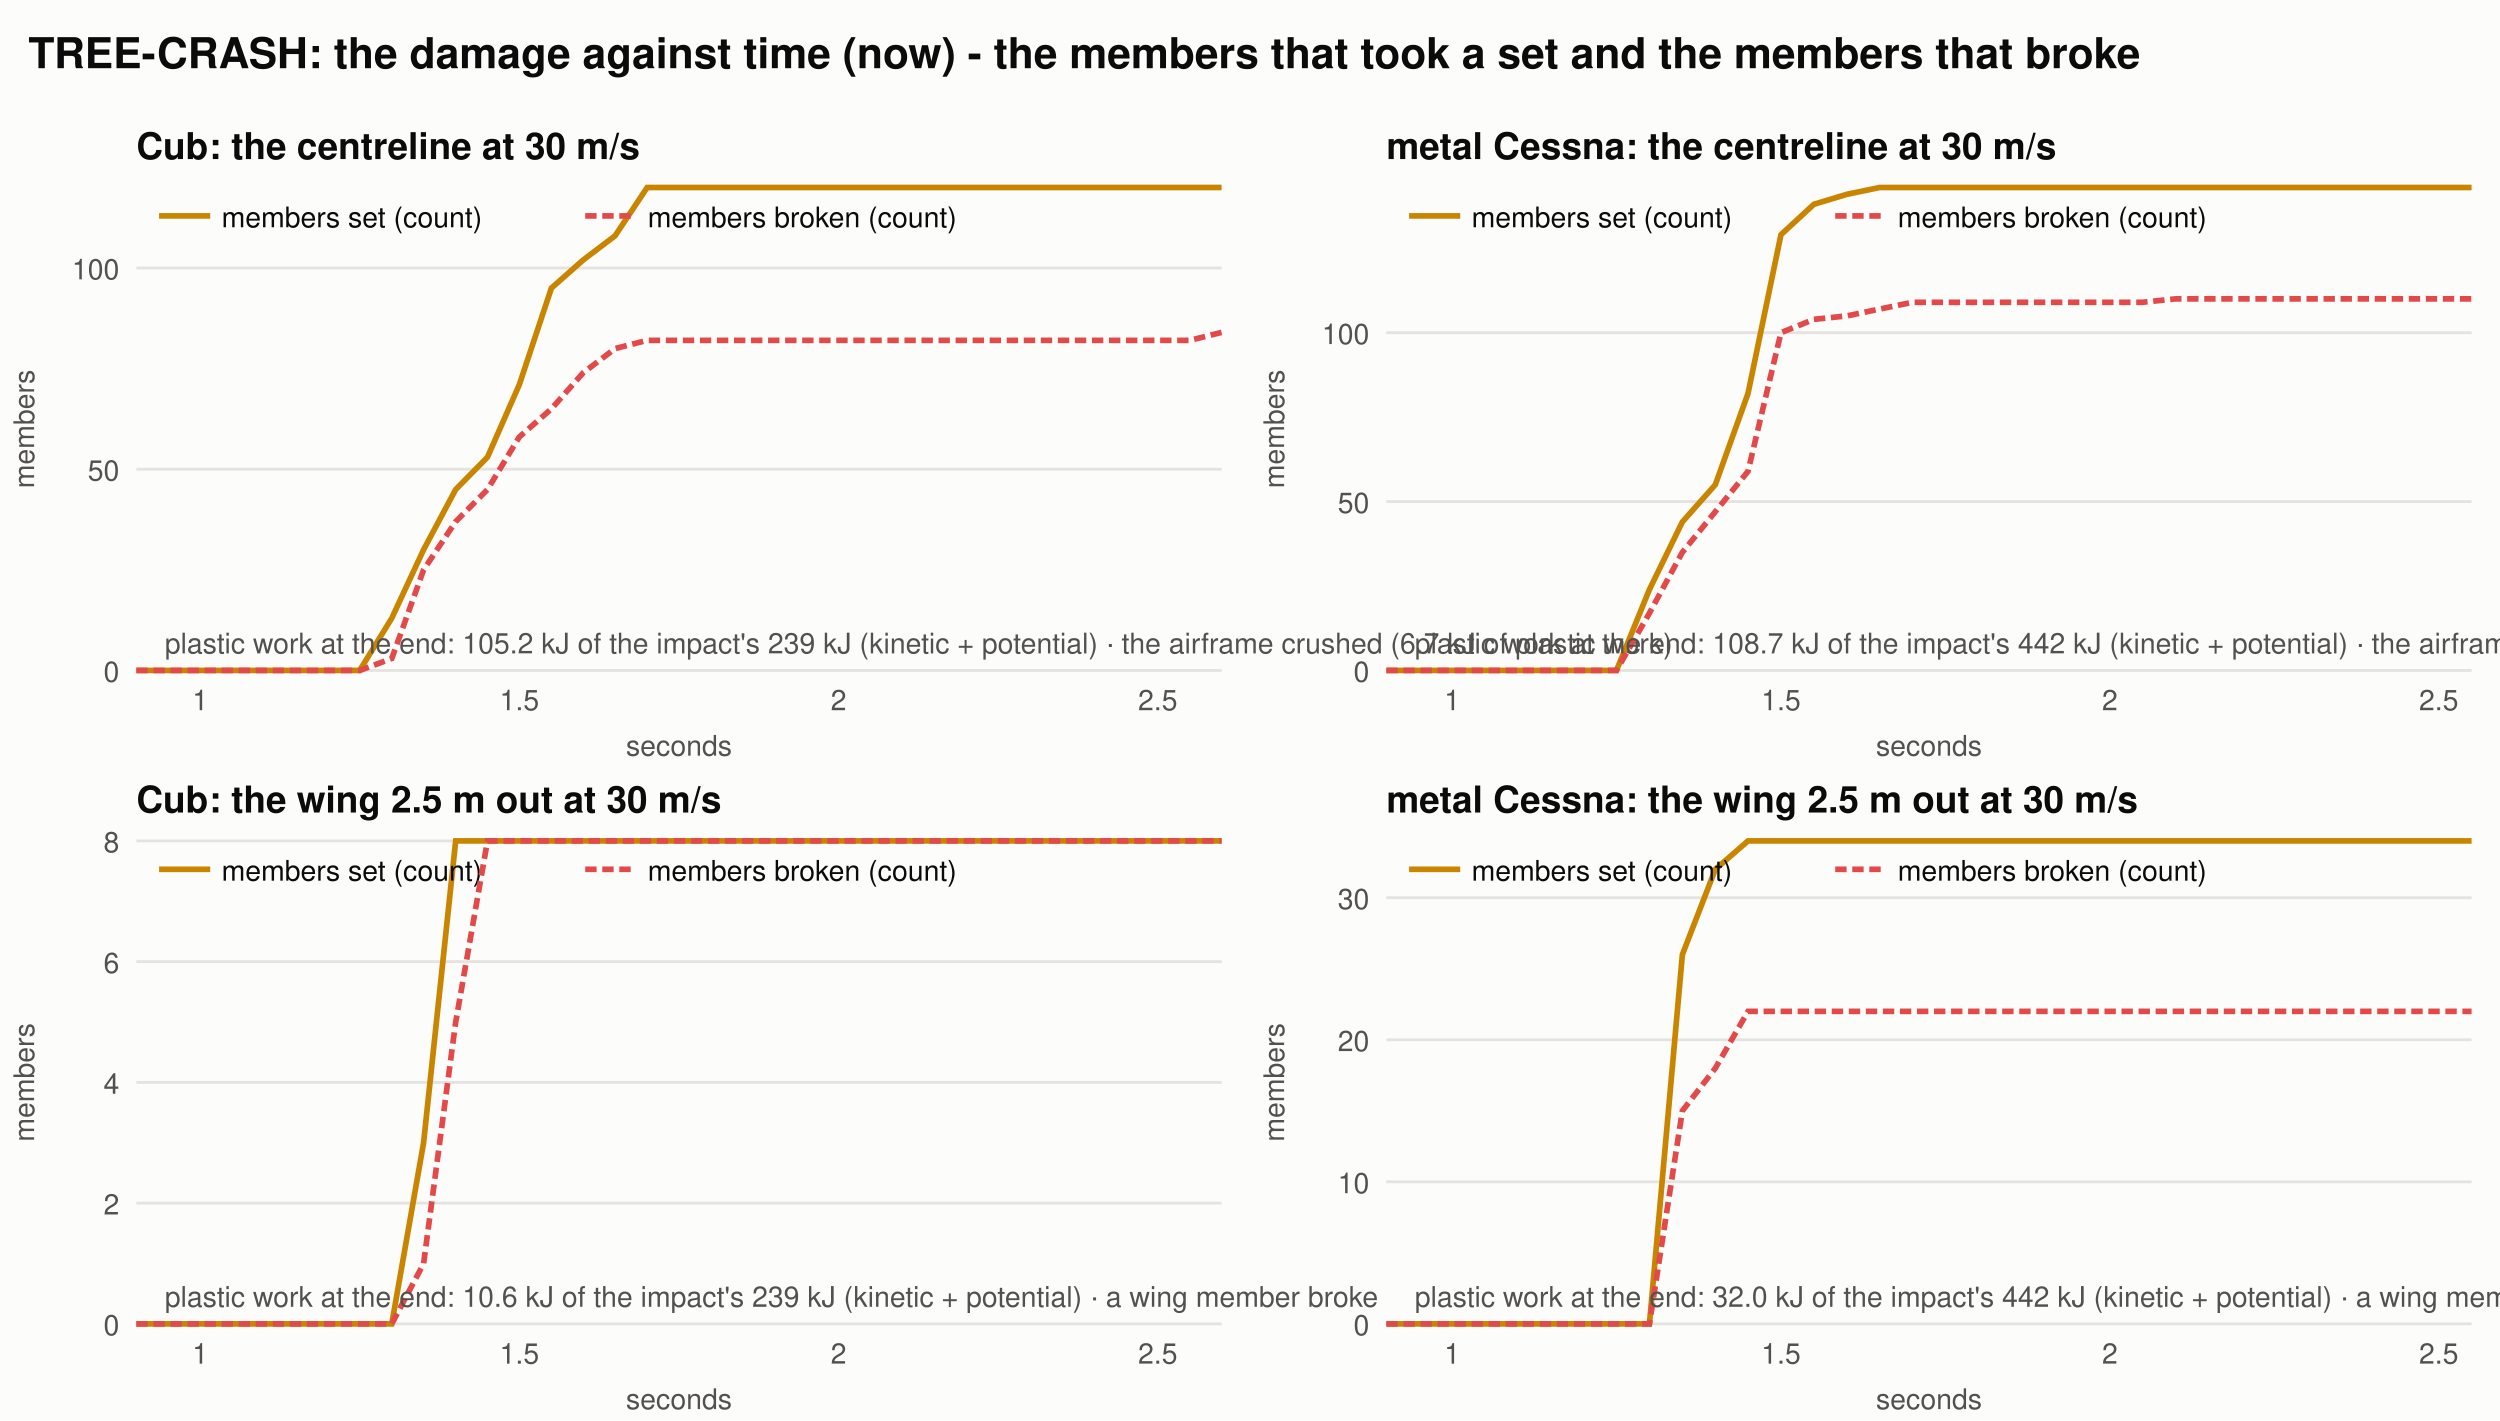
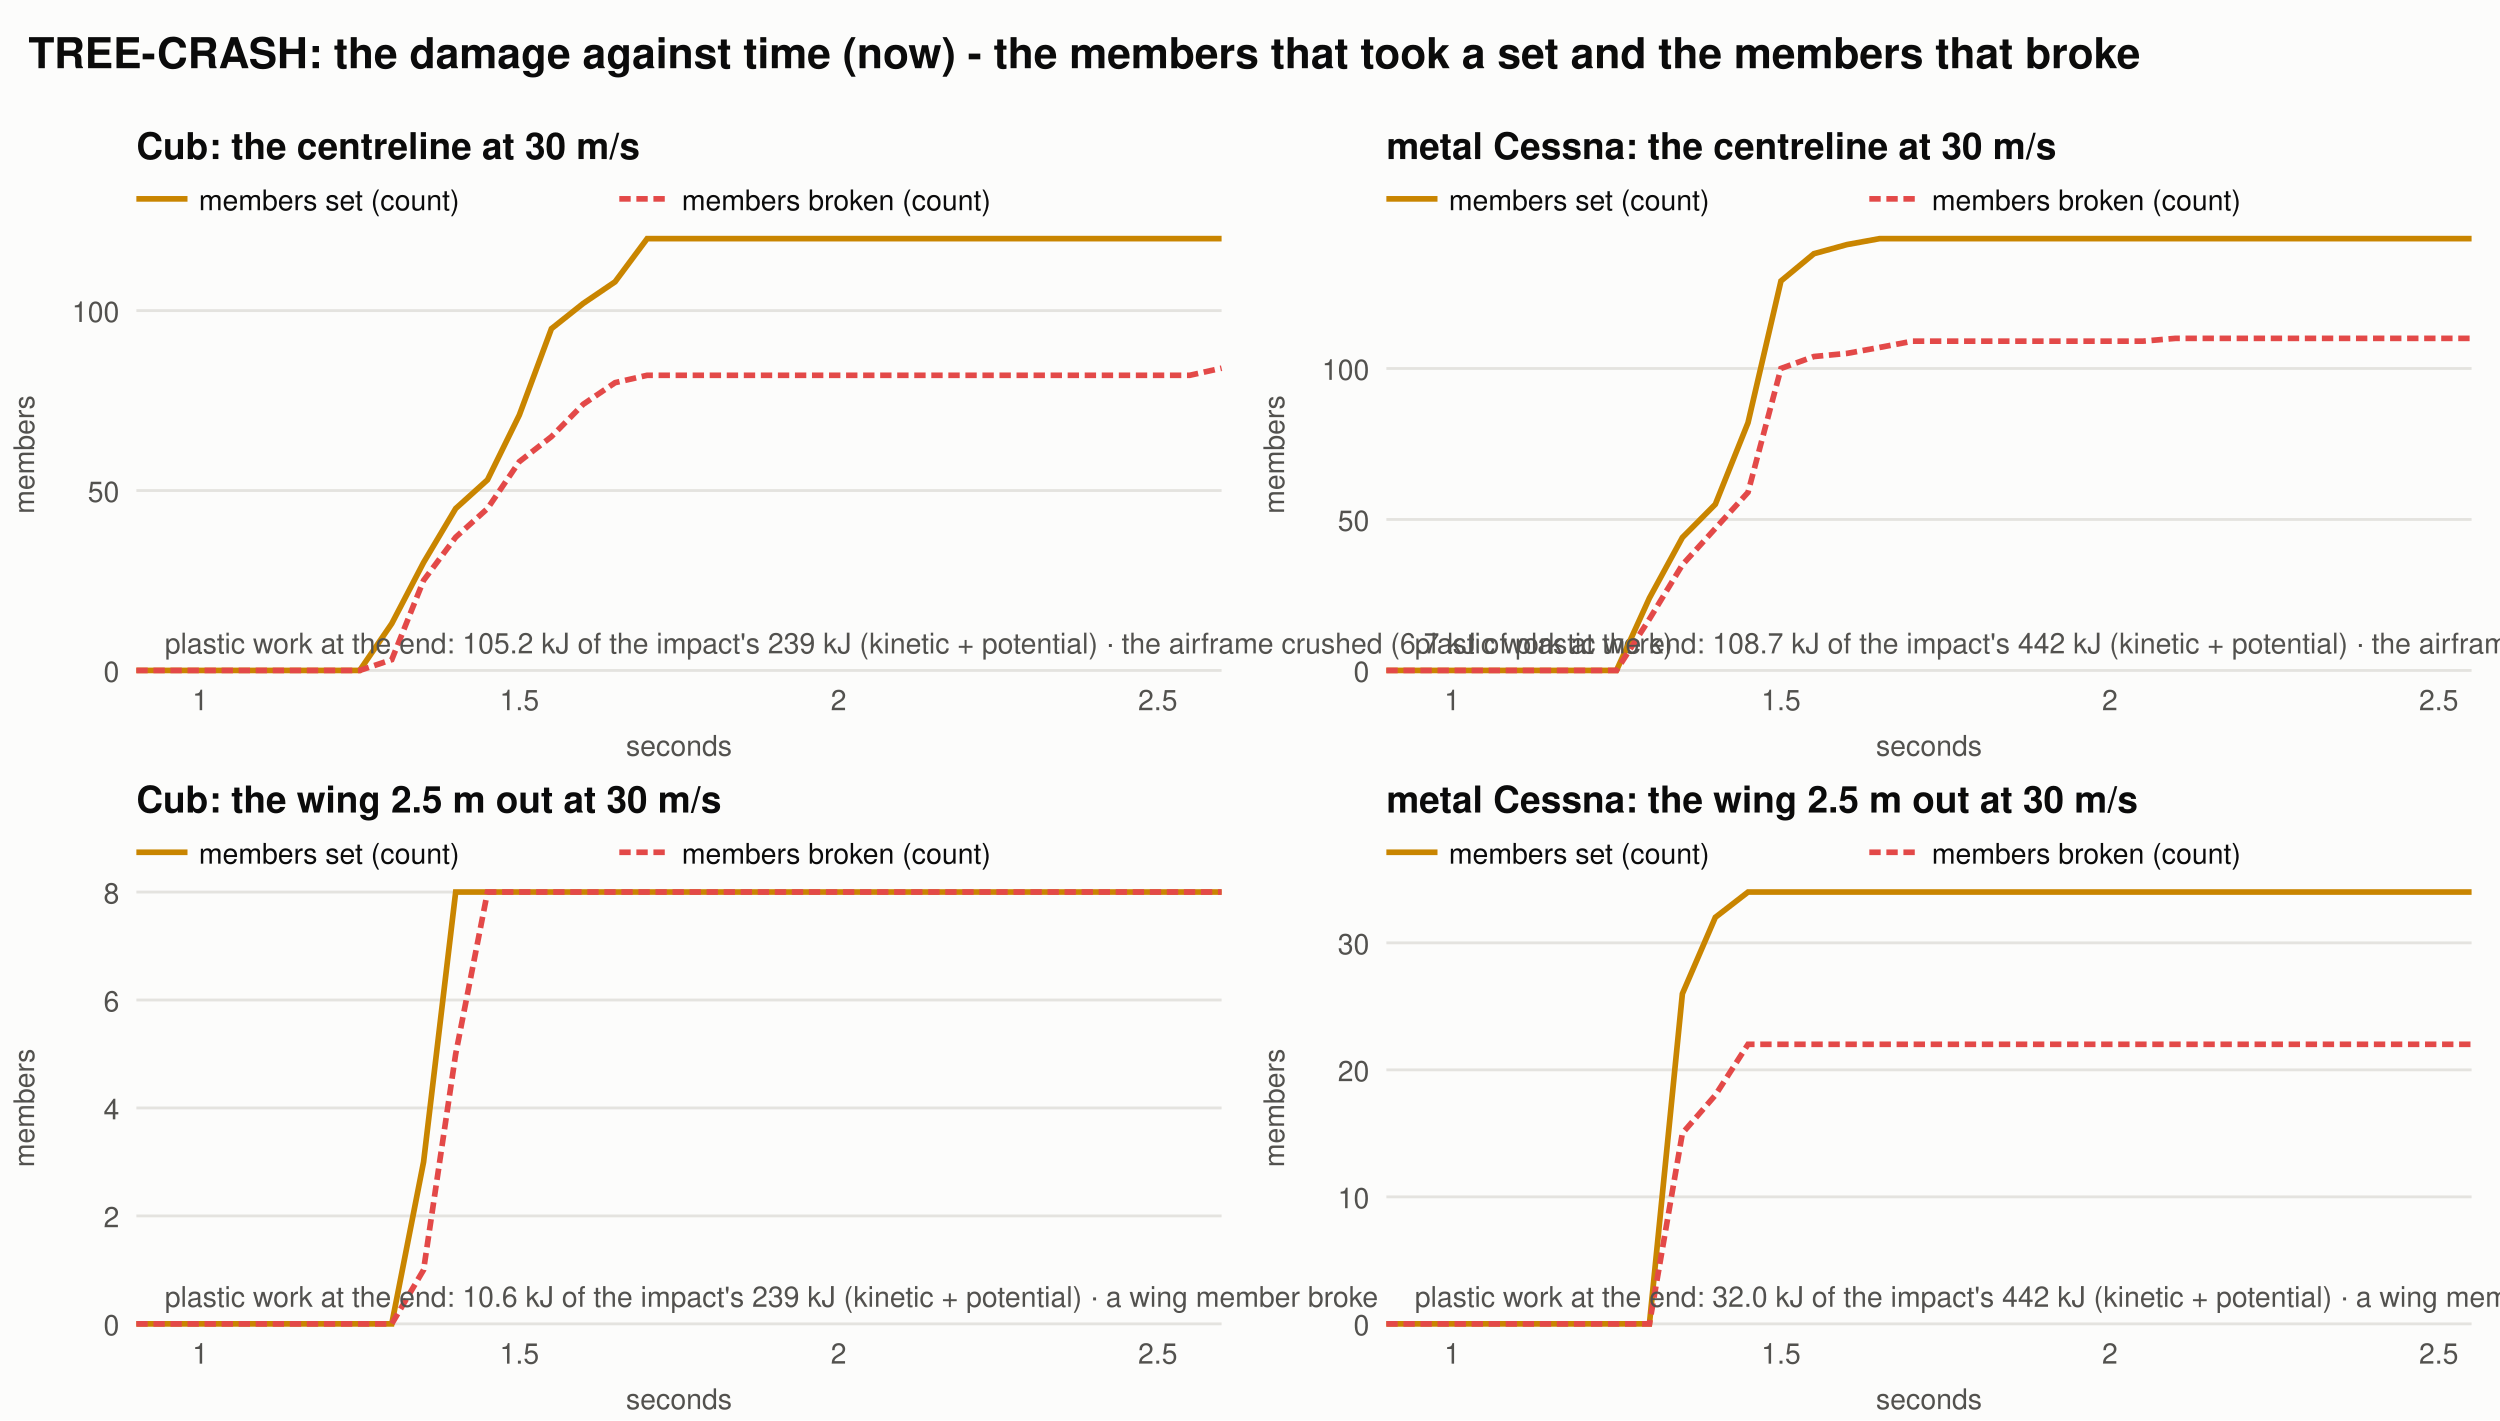
<svg xmlns="http://www.w3.org/2000/svg" width="880" height="500" viewBox="0 0 880 500" font-family="Helvetica, Arial, sans-serif">
  <rect width="880" height="500" fill="#fcfcfb" />
  <text x="10" y="24" font-size="15" font-weight="bold" fill="#0b0b0b">TREE-CRASH: the damage against time (now) - the members that took a set and the members that broke</text>
  <text x="48" y="56" font-size="13" font-weight="bold" fill="#0b0b0b">Cub: the centreline at 30 m/s</text>
  <line x1="48" x2="430" y1="236" y2="236" stroke="#e4e3df" />
  <text x="42" y="240" font-size="10" text-anchor="end" fill="#52514e">0</text>
-   <line x1="48" x2="430" y1="165.167" y2="165.167" stroke="#e4e3df" />
-   <text x="42" y="169.167" font-size="10" text-anchor="end" fill="#52514e">50</text>
-   <line x1="48" x2="430" y1="94.333" y2="94.333" stroke="#e4e3df" />
-   <text x="42" y="98.333" font-size="10" text-anchor="end" fill="#52514e">100</text>
+   <line x1="48" x2="430" y1="172.667" y2="172.667" stroke="#e4e3df" />
+   <text x="42" y="176.667" font-size="10" text-anchor="end" fill="#52514e">50</text>
+   <line x1="48" x2="430" y1="109.333" y2="109.333" stroke="#e4e3df" />
+   <text x="42" y="113.333" font-size="10" text-anchor="end" fill="#52514e">100</text>
  <text x="70.471" y="250" font-size="10" text-anchor="middle" fill="#52514e">1</text>
  <text x="182.824" y="250" font-size="10" text-anchor="middle" fill="#52514e">1.5</text>
  <text x="295.176" y="250" font-size="10" text-anchor="middle" fill="#52514e">2</text>
  <text x="407.529" y="250" font-size="10" text-anchor="middle" fill="#52514e">2.5</text>
  <text x="239" y="266" font-size="10" text-anchor="middle" fill="#52514e">seconds</text>
-   <text x="12" y="151" font-size="10" text-anchor="middle" fill="#52514e" transform="rotate(-90 12 151)">members</text>
-   <polyline fill="none" stroke="#c98500" stroke-width="2" points="48.0,236.0 59.2,236.0 70.5,236.0 81.7,236.0 92.9,236.0 104.2,236.0 115.4,236.0 126.6,236.0 137.9,217.6 149.1,193.5 160.4,172.3 171.6,160.9 182.8,135.4 194.1,101.4 205.3,91.5 216.5,83.0 227.8,66.0 239.0,66.0 250.2,66.0 261.5,66.0 272.7,66.0 283.9,66.0 295.2,66.0 306.4,66.0 317.6,66.0 328.9,66.0 340.1,66.0 351.4,66.0 362.6,66.0 373.8,66.0 385.1,66.0 396.3,66.0 407.5,66.0 418.8,66.0 430.0,66.0" />
-   <line x1="56" x2="74" y1="76" y2="76" stroke="#c98500" stroke-width="2" />
-   <text x="78" y="80" font-size="10" fill="#0b0b0b">members set (count)</text>
-   <polyline fill="none" stroke="#e34948" stroke-width="2" stroke-dasharray="4 2" points="48.0,236.0 59.2,236.0 70.5,236.0 81.7,236.0 92.9,236.0 104.2,236.0 115.4,236.0 126.6,236.0 137.9,231.8 149.1,200.6 160.4,183.6 171.6,172.3 182.8,153.8 194.1,143.9 205.3,131.2 216.5,122.7 227.8,119.8 239.0,119.8 250.2,119.8 261.5,119.8 272.7,119.8 283.9,119.8 295.2,119.8 306.4,119.8 317.6,119.8 328.9,119.8 340.1,119.8 351.4,119.8 362.6,119.8 373.8,119.8 385.1,119.8 396.3,119.8 407.5,119.8 418.8,119.8 430.0,117.0" />
-   <line x1="206" x2="224" y1="76" y2="76" stroke="#e34948" stroke-width="2" stroke-dasharray="4 2" />
-   <text x="228" y="80" font-size="10" fill="#0b0b0b">members broken (count)</text>
+   <text x="12" y="160" font-size="10" text-anchor="middle" fill="#52514e" transform="rotate(-90 12 160)">members</text>
+   <polyline fill="none" stroke="#c98500" stroke-width="2" points="48.0,236.0 59.2,236.0 70.5,236.0 81.7,236.0 92.9,236.0 104.2,236.0 115.4,236.0 126.6,236.0 137.9,219.5 149.1,198.0 160.4,179.0 171.6,168.9 182.8,146.1 194.1,115.7 205.3,106.8 216.5,99.2 227.8,84.0 239.0,84.0 250.2,84.0 261.5,84.0 272.7,84.0 283.9,84.0 295.2,84.0 306.4,84.0 317.6,84.0 328.9,84.0 340.1,84.0 351.4,84.0 362.6,84.0 373.8,84.0 385.1,84.0 396.3,84.0 407.5,84.0 418.8,84.0 430.0,84.0" />
+   <line x1="48" x2="66" y1="70" y2="70" stroke="#c98500" stroke-width="2" />
+   <text x="70" y="74" font-size="10" fill="#0b0b0b">members set (count)</text>
+   <polyline fill="none" stroke="#e34948" stroke-width="2" stroke-dasharray="4 2" points="48.0,236.0 59.2,236.0 70.5,236.0 81.7,236.0 92.9,236.0 104.2,236.0 115.4,236.0 126.6,236.0 137.9,232.2 149.1,204.3 160.4,189.1 171.6,179.0 182.8,162.5 194.1,153.7 205.3,142.3 216.5,134.7 227.8,132.1 239.0,132.1 250.2,132.1 261.5,132.1 272.7,132.1 283.9,132.1 295.2,132.1 306.4,132.1 317.6,132.1 328.9,132.1 340.1,132.1 351.4,132.1 362.6,132.1 373.8,132.1 385.1,132.1 396.3,132.1 407.5,132.1 418.8,132.1 430.0,129.6" />
+   <line x1="218" x2="236" y1="70" y2="70" stroke="#e34948" stroke-width="2" stroke-dasharray="4 2" />
+   <text x="240" y="74" font-size="10" fill="#0b0b0b">members broken (count)</text>
  <text x="58" y="230" font-size="10" fill="#52514e">plastic work at the end: 105.2 kJ of the impact's 239 kJ (kinetic + potential) · the airframe crushed (6.7 kJ of plastic work)</text>
  <text x="488" y="56" font-size="13" font-weight="bold" fill="#0b0b0b">metal Cessna: the centreline at 30 m/s</text>
  <line x1="488" x2="870" y1="236" y2="236" stroke="#e4e3df" />
  <text x="482" y="240" font-size="10" text-anchor="end" fill="#52514e">0</text>
-   <line x1="488" x2="870" y1="176.559" y2="176.559" stroke="#e4e3df" />
-   <text x="482" y="180.559" font-size="10" text-anchor="end" fill="#52514e">50</text>
-   <line x1="488" x2="870" y1="117.119" y2="117.119" stroke="#e4e3df" />
-   <text x="482" y="121.119" font-size="10" text-anchor="end" fill="#52514e">100</text>
+   <line x1="488" x2="870" y1="182.853" y2="182.853" stroke="#e4e3df" />
+   <text x="482" y="186.853" font-size="10" text-anchor="end" fill="#52514e">50</text>
+   <line x1="488" x2="870" y1="129.706" y2="129.706" stroke="#e4e3df" />
+   <text x="482" y="133.706" font-size="10" text-anchor="end" fill="#52514e">100</text>
  <text x="511.152" y="250" font-size="10" text-anchor="middle" fill="#52514e">1</text>
  <text x="626.909" y="250" font-size="10" text-anchor="middle" fill="#52514e">1.5</text>
  <text x="742.667" y="250" font-size="10" text-anchor="middle" fill="#52514e">2</text>
  <text x="858.424" y="250" font-size="10" text-anchor="middle" fill="#52514e">2.5</text>
  <text x="679" y="266" font-size="10" text-anchor="middle" fill="#52514e">seconds</text>
-   <text x="452" y="151" font-size="10" text-anchor="middle" fill="#52514e" transform="rotate(-90 452 151)">members</text>
-   <polyline fill="none" stroke="#c98500" stroke-width="2" points="488.0,236.0 499.6,236.0 511.2,236.0 522.7,236.0 534.3,236.0 545.9,236.0 557.5,236.0 569.0,236.0 580.6,207.5 592.2,183.7 603.8,170.6 615.3,138.5 626.9,82.6 638.5,71.9 650.1,68.4 661.6,66.0 673.2,66.0 684.8,66.0 696.4,66.0 707.9,66.0 719.5,66.0 731.1,66.0 742.7,66.0 754.2,66.0 765.8,66.0 777.4,66.0 789.0,66.0 800.5,66.0 812.1,66.0 823.7,66.0 835.3,66.0 846.8,66.0 858.4,66.0 870.0,66.0" />
-   <line x1="496" x2="514" y1="76" y2="76" stroke="#c98500" stroke-width="2" />
-   <text x="518" y="80" font-size="10" fill="#0b0b0b">members set (count)</text>
-   <polyline fill="none" stroke="#e34948" stroke-width="2" stroke-dasharray="4 2" points="488.0,236.0 499.6,236.0 511.2,236.0 522.7,236.0 534.3,236.0 545.9,236.0 557.5,236.0 569.0,236.0 580.6,215.8 592.2,194.4 603.8,180.1 615.3,165.9 626.9,117.1 638.5,112.4 650.1,111.2 661.6,108.8 673.2,106.4 684.8,106.4 696.4,106.4 707.9,106.4 719.5,106.4 731.1,106.4 742.7,106.4 754.2,106.4 765.8,105.2 777.4,105.2 789.0,105.2 800.5,105.2 812.1,105.2 823.7,105.2 835.3,105.2 846.8,105.2 858.4,105.2 870.0,105.2" />
-   <line x1="646" x2="664" y1="76" y2="76" stroke="#e34948" stroke-width="2" stroke-dasharray="4 2" />
-   <text x="668" y="80" font-size="10" fill="#0b0b0b">members broken (count)</text>
+   <text x="452" y="160" font-size="10" text-anchor="middle" fill="#52514e" transform="rotate(-90 452 160)">members</text>
+   <polyline fill="none" stroke="#c98500" stroke-width="2" points="488.0,236.0 499.6,236.0 511.2,236.0 522.7,236.0 534.3,236.0 545.9,236.0 557.5,236.0 569.0,236.0 580.6,210.5 592.2,189.2 603.8,177.5 615.3,148.8 626.9,98.9 638.5,89.3 650.1,86.1 661.6,84.0 673.2,84.0 684.8,84.0 696.4,84.0 707.9,84.0 719.5,84.0 731.1,84.0 742.7,84.0 754.2,84.0 765.8,84.0 777.4,84.0 789.0,84.0 800.5,84.0 812.1,84.0 823.7,84.0 835.3,84.0 846.8,84.0 858.4,84.0 870.0,84.0" />
+   <line x1="488" x2="506" y1="70" y2="70" stroke="#c98500" stroke-width="2" />
+   <text x="510" y="74" font-size="10" fill="#0b0b0b">members set (count)</text>
+   <polyline fill="none" stroke="#e34948" stroke-width="2" stroke-dasharray="4 2" points="488.0,236.0 499.6,236.0 511.2,236.0 522.7,236.0 534.3,236.0 545.9,236.0 557.5,236.0 569.0,236.0 580.6,217.9 592.2,198.8 603.8,186.0 615.3,173.3 626.9,129.7 638.5,125.5 650.1,124.4 661.6,122.3 673.2,120.1 684.8,120.1 696.4,120.1 707.9,120.1 719.5,120.1 731.1,120.1 742.7,120.1 754.2,120.1 765.8,119.1 777.4,119.1 789.0,119.1 800.5,119.1 812.1,119.1 823.7,119.1 835.3,119.1 846.8,119.1 858.4,119.1 870.0,119.1" />
+   <line x1="658" x2="676" y1="70" y2="70" stroke="#e34948" stroke-width="2" stroke-dasharray="4 2" />
+   <text x="680" y="74" font-size="10" fill="#0b0b0b">members broken (count)</text>
  <text x="498" y="230" font-size="10" fill="#52514e">plastic work at the end: 108.7 kJ of the impact's 442 kJ (kinetic + potential) · the airframe crushed (4.8 kJ of plastic work)</text>
  <text x="48" y="286" font-size="13" font-weight="bold" fill="#0b0b0b">Cub: the wing 2.5 m out at 30 m/s</text>
  <line x1="48" x2="430" y1="466" y2="466" stroke="#e4e3df" />
  <text x="42" y="470" font-size="10" text-anchor="end" fill="#52514e">0</text>
-   <line x1="48" x2="430" y1="423.5" y2="423.5" stroke="#e4e3df" />
-   <text x="42" y="427.5" font-size="10" text-anchor="end" fill="#52514e">2</text>
-   <line x1="48" x2="430" y1="381" y2="381" stroke="#e4e3df" />
-   <text x="42" y="385" font-size="10" text-anchor="end" fill="#52514e">4</text>
-   <line x1="48" x2="430" y1="338.5" y2="338.5" stroke="#e4e3df" />
-   <text x="42" y="342.5" font-size="10" text-anchor="end" fill="#52514e">6</text>
-   <line x1="48" x2="430" y1="296" y2="296" stroke="#e4e3df" />
-   <text x="42" y="300" font-size="10" text-anchor="end" fill="#52514e">8</text>
+   <line x1="48" x2="430" y1="428" y2="428" stroke="#e4e3df" />
+   <text x="42" y="432" font-size="10" text-anchor="end" fill="#52514e">2</text>
+   <line x1="48" x2="430" y1="390" y2="390" stroke="#e4e3df" />
+   <text x="42" y="394" font-size="10" text-anchor="end" fill="#52514e">4</text>
+   <line x1="48" x2="430" y1="352" y2="352" stroke="#e4e3df" />
+   <text x="42" y="356" font-size="10" text-anchor="end" fill="#52514e">6</text>
+   <line x1="48" x2="430" y1="314" y2="314" stroke="#e4e3df" />
+   <text x="42" y="318" font-size="10" text-anchor="end" fill="#52514e">8</text>
  <text x="70.471" y="480" font-size="10" text-anchor="middle" fill="#52514e">1</text>
  <text x="182.824" y="480" font-size="10" text-anchor="middle" fill="#52514e">1.5</text>
  <text x="295.176" y="480" font-size="10" text-anchor="middle" fill="#52514e">2</text>
  <text x="407.529" y="480" font-size="10" text-anchor="middle" fill="#52514e">2.5</text>
  <text x="239" y="496" font-size="10" text-anchor="middle" fill="#52514e">seconds</text>
-   <text x="12" y="381" font-size="10" text-anchor="middle" fill="#52514e" transform="rotate(-90 12 381)">members</text>
-   <polyline fill="none" stroke="#c98500" stroke-width="2" points="48.0,466.0 59.2,466.0 70.5,466.0 81.7,466.0 92.9,466.0 104.2,466.0 115.4,466.0 126.6,466.0 137.9,466.0 149.1,402.3 160.4,296.0 171.6,296.0 182.8,296.0 194.1,296.0 205.3,296.0 216.5,296.0 227.8,296.0 239.0,296.0 250.2,296.0 261.5,296.0 272.7,296.0 283.9,296.0 295.2,296.0 306.4,296.0 317.6,296.0 328.9,296.0 340.1,296.0 351.4,296.0 362.6,296.0 373.8,296.0 385.1,296.0 396.3,296.0 407.5,296.0 418.8,296.0 430.0,296.0" />
-   <line x1="56" x2="74" y1="306" y2="306" stroke="#c98500" stroke-width="2" />
-   <text x="78" y="310" font-size="10" fill="#0b0b0b">members set (count)</text>
-   <polyline fill="none" stroke="#e34948" stroke-width="2" stroke-dasharray="4 2" points="48.0,466.0 59.2,466.0 70.5,466.0 81.7,466.0 92.9,466.0 104.2,466.0 115.4,466.0 126.6,466.0 137.9,466.0 149.1,444.8 160.4,359.8 171.6,296.0 182.8,296.0 194.1,296.0 205.3,296.0 216.5,296.0 227.8,296.0 239.0,296.0 250.2,296.0 261.5,296.0 272.7,296.0 283.9,296.0 295.2,296.0 306.4,296.0 317.6,296.0 328.9,296.0 340.1,296.0 351.4,296.0 362.6,296.0 373.8,296.0 385.1,296.0 396.3,296.0 407.5,296.0 418.8,296.0 430.0,296.0" />
-   <line x1="206" x2="224" y1="306" y2="306" stroke="#e34948" stroke-width="2" stroke-dasharray="4 2" />
-   <text x="228" y="310" font-size="10" fill="#0b0b0b">members broken (count)</text>
+   <text x="12" y="390" font-size="10" text-anchor="middle" fill="#52514e" transform="rotate(-90 12 390)">members</text>
+   <polyline fill="none" stroke="#c98500" stroke-width="2" points="48.0,466.0 59.2,466.0 70.5,466.0 81.7,466.0 92.9,466.0 104.2,466.0 115.4,466.0 126.6,466.0 137.9,466.0 149.1,409.0 160.4,314.0 171.6,314.0 182.8,314.0 194.1,314.0 205.3,314.0 216.5,314.0 227.8,314.0 239.0,314.0 250.2,314.0 261.5,314.0 272.7,314.0 283.9,314.0 295.2,314.0 306.4,314.0 317.6,314.0 328.9,314.0 340.1,314.0 351.4,314.0 362.6,314.0 373.8,314.0 385.1,314.0 396.3,314.0 407.5,314.0 418.8,314.0 430.0,314.0" />
+   <line x1="48" x2="66" y1="300" y2="300" stroke="#c98500" stroke-width="2" />
+   <text x="70" y="304" font-size="10" fill="#0b0b0b">members set (count)</text>
+   <polyline fill="none" stroke="#e34948" stroke-width="2" stroke-dasharray="4 2" points="48.0,466.0 59.2,466.0 70.5,466.0 81.7,466.0 92.9,466.0 104.2,466.0 115.4,466.0 126.6,466.0 137.9,466.0 149.1,447.0 160.4,371.0 171.6,314.0 182.8,314.0 194.1,314.0 205.3,314.0 216.5,314.0 227.8,314.0 239.0,314.0 250.2,314.0 261.5,314.0 272.7,314.0 283.9,314.0 295.2,314.0 306.4,314.0 317.6,314.0 328.9,314.0 340.1,314.0 351.4,314.0 362.6,314.0 373.8,314.0 385.1,314.0 396.3,314.0 407.5,314.0 418.8,314.0 430.0,314.0" />
+   <line x1="218" x2="236" y1="300" y2="300" stroke="#e34948" stroke-width="2" stroke-dasharray="4 2" />
+   <text x="240" y="304" font-size="10" fill="#0b0b0b">members broken (count)</text>
  <text x="58" y="460" font-size="10" fill="#52514e">plastic work at the end: 10.6 kJ of the impact's 239 kJ (kinetic + potential) · a wing member broke</text>
  <text x="488" y="286" font-size="13" font-weight="bold" fill="#0b0b0b">metal Cessna: the wing 2.5 m out at 30 m/s</text>
  <line x1="488" x2="870" y1="466" y2="466" stroke="#e4e3df" />
  <text x="482" y="470" font-size="10" text-anchor="end" fill="#52514e">0</text>
-   <line x1="488" x2="870" y1="416" y2="416" stroke="#e4e3df" />
-   <text x="482" y="420" font-size="10" text-anchor="end" fill="#52514e">10</text>
-   <line x1="488" x2="870" y1="366" y2="366" stroke="#e4e3df" />
-   <text x="482" y="370" font-size="10" text-anchor="end" fill="#52514e">20</text>
-   <line x1="488" x2="870" y1="316" y2="316" stroke="#e4e3df" />
-   <text x="482" y="320" font-size="10" text-anchor="end" fill="#52514e">30</text>
+   <line x1="488" x2="870" y1="421.294" y2="421.294" stroke="#e4e3df" />
+   <text x="482" y="425.294" font-size="10" text-anchor="end" fill="#52514e">10</text>
+   <line x1="488" x2="870" y1="376.588" y2="376.588" stroke="#e4e3df" />
+   <text x="482" y="380.588" font-size="10" text-anchor="end" fill="#52514e">20</text>
+   <line x1="488" x2="870" y1="331.882" y2="331.882" stroke="#e4e3df" />
+   <text x="482" y="335.882" font-size="10" text-anchor="end" fill="#52514e">30</text>
  <text x="511.152" y="480" font-size="10" text-anchor="middle" fill="#52514e">1</text>
  <text x="626.909" y="480" font-size="10" text-anchor="middle" fill="#52514e">1.5</text>
  <text x="742.667" y="480" font-size="10" text-anchor="middle" fill="#52514e">2</text>
  <text x="858.424" y="480" font-size="10" text-anchor="middle" fill="#52514e">2.5</text>
  <text x="679" y="496" font-size="10" text-anchor="middle" fill="#52514e">seconds</text>
-   <text x="452" y="381" font-size="10" text-anchor="middle" fill="#52514e" transform="rotate(-90 452 381)">members</text>
-   <polyline fill="none" stroke="#c98500" stroke-width="2" points="488.0,466.0 499.6,466.0 511.2,466.0 522.7,466.0 534.3,466.0 545.9,466.0 557.5,466.0 569.0,466.0 580.6,466.0 592.2,336.0 603.8,306.0 615.3,296.0 626.9,296.0 638.5,296.0 650.1,296.0 661.6,296.0 673.2,296.0 684.8,296.0 696.4,296.0 707.9,296.0 719.5,296.0 731.1,296.0 742.7,296.0 754.2,296.0 765.8,296.0 777.4,296.0 789.0,296.0 800.5,296.0 812.1,296.0 823.7,296.0 835.3,296.0 846.8,296.0 858.4,296.0 870.0,296.0" />
-   <line x1="496" x2="514" y1="306" y2="306" stroke="#c98500" stroke-width="2" />
-   <text x="518" y="310" font-size="10" fill="#0b0b0b">members set (count)</text>
-   <polyline fill="none" stroke="#e34948" stroke-width="2" stroke-dasharray="4 2" points="488.0,466.0 499.6,466.0 511.2,466.0 522.7,466.0 534.3,466.0 545.9,466.0 557.5,466.0 569.0,466.0 580.6,466.0 592.2,391.0 603.8,376.0 615.3,356.0 626.9,356.0 638.5,356.0 650.1,356.0 661.6,356.0 673.2,356.0 684.8,356.0 696.4,356.0 707.9,356.0 719.5,356.0 731.1,356.0 742.7,356.0 754.2,356.0 765.8,356.0 777.4,356.0 789.0,356.0 800.5,356.0 812.1,356.0 823.7,356.0 835.3,356.0 846.8,356.0 858.4,356.0 870.0,356.0" />
-   <line x1="646" x2="664" y1="306" y2="306" stroke="#e34948" stroke-width="2" stroke-dasharray="4 2" />
-   <text x="668" y="310" font-size="10" fill="#0b0b0b">members broken (count)</text>
+   <text x="452" y="390" font-size="10" text-anchor="middle" fill="#52514e" transform="rotate(-90 452 390)">members</text>
+   <polyline fill="none" stroke="#c98500" stroke-width="2" points="488.0,466.0 499.6,466.0 511.2,466.0 522.7,466.0 534.3,466.0 545.9,466.0 557.5,466.0 569.0,466.0 580.6,466.0 592.2,349.8 603.8,322.9 615.3,314.0 626.9,314.0 638.5,314.0 650.1,314.0 661.6,314.0 673.2,314.0 684.8,314.0 696.4,314.0 707.9,314.0 719.5,314.0 731.1,314.0 742.7,314.0 754.2,314.0 765.8,314.0 777.4,314.0 789.0,314.0 800.5,314.0 812.1,314.0 823.7,314.0 835.3,314.0 846.8,314.0 858.4,314.0 870.0,314.0" />
+   <line x1="488" x2="506" y1="300" y2="300" stroke="#c98500" stroke-width="2" />
+   <text x="510" y="304" font-size="10" fill="#0b0b0b">members set (count)</text>
+   <polyline fill="none" stroke="#e34948" stroke-width="2" stroke-dasharray="4 2" points="488.0,466.0 499.6,466.0 511.2,466.0 522.7,466.0 534.3,466.0 545.9,466.0 557.5,466.0 569.0,466.0 580.6,466.0 592.2,398.9 603.8,385.5 615.3,367.6 626.9,367.6 638.5,367.6 650.1,367.6 661.6,367.6 673.2,367.6 684.8,367.6 696.4,367.6 707.9,367.6 719.5,367.6 731.1,367.6 742.7,367.6 754.2,367.6 765.8,367.6 777.4,367.6 789.0,367.6 800.5,367.6 812.1,367.6 823.7,367.6 835.3,367.6 846.8,367.6 858.4,367.6 870.0,367.6" />
+   <line x1="658" x2="676" y1="300" y2="300" stroke="#e34948" stroke-width="2" stroke-dasharray="4 2" />
+   <text x="680" y="304" font-size="10" fill="#0b0b0b">members broken (count)</text>
  <text x="498" y="460" font-size="10" fill="#52514e">plastic work at the end: 32.0 kJ of the impact's 442 kJ (kinetic + potential) · a wing member broke</text>
</svg>
